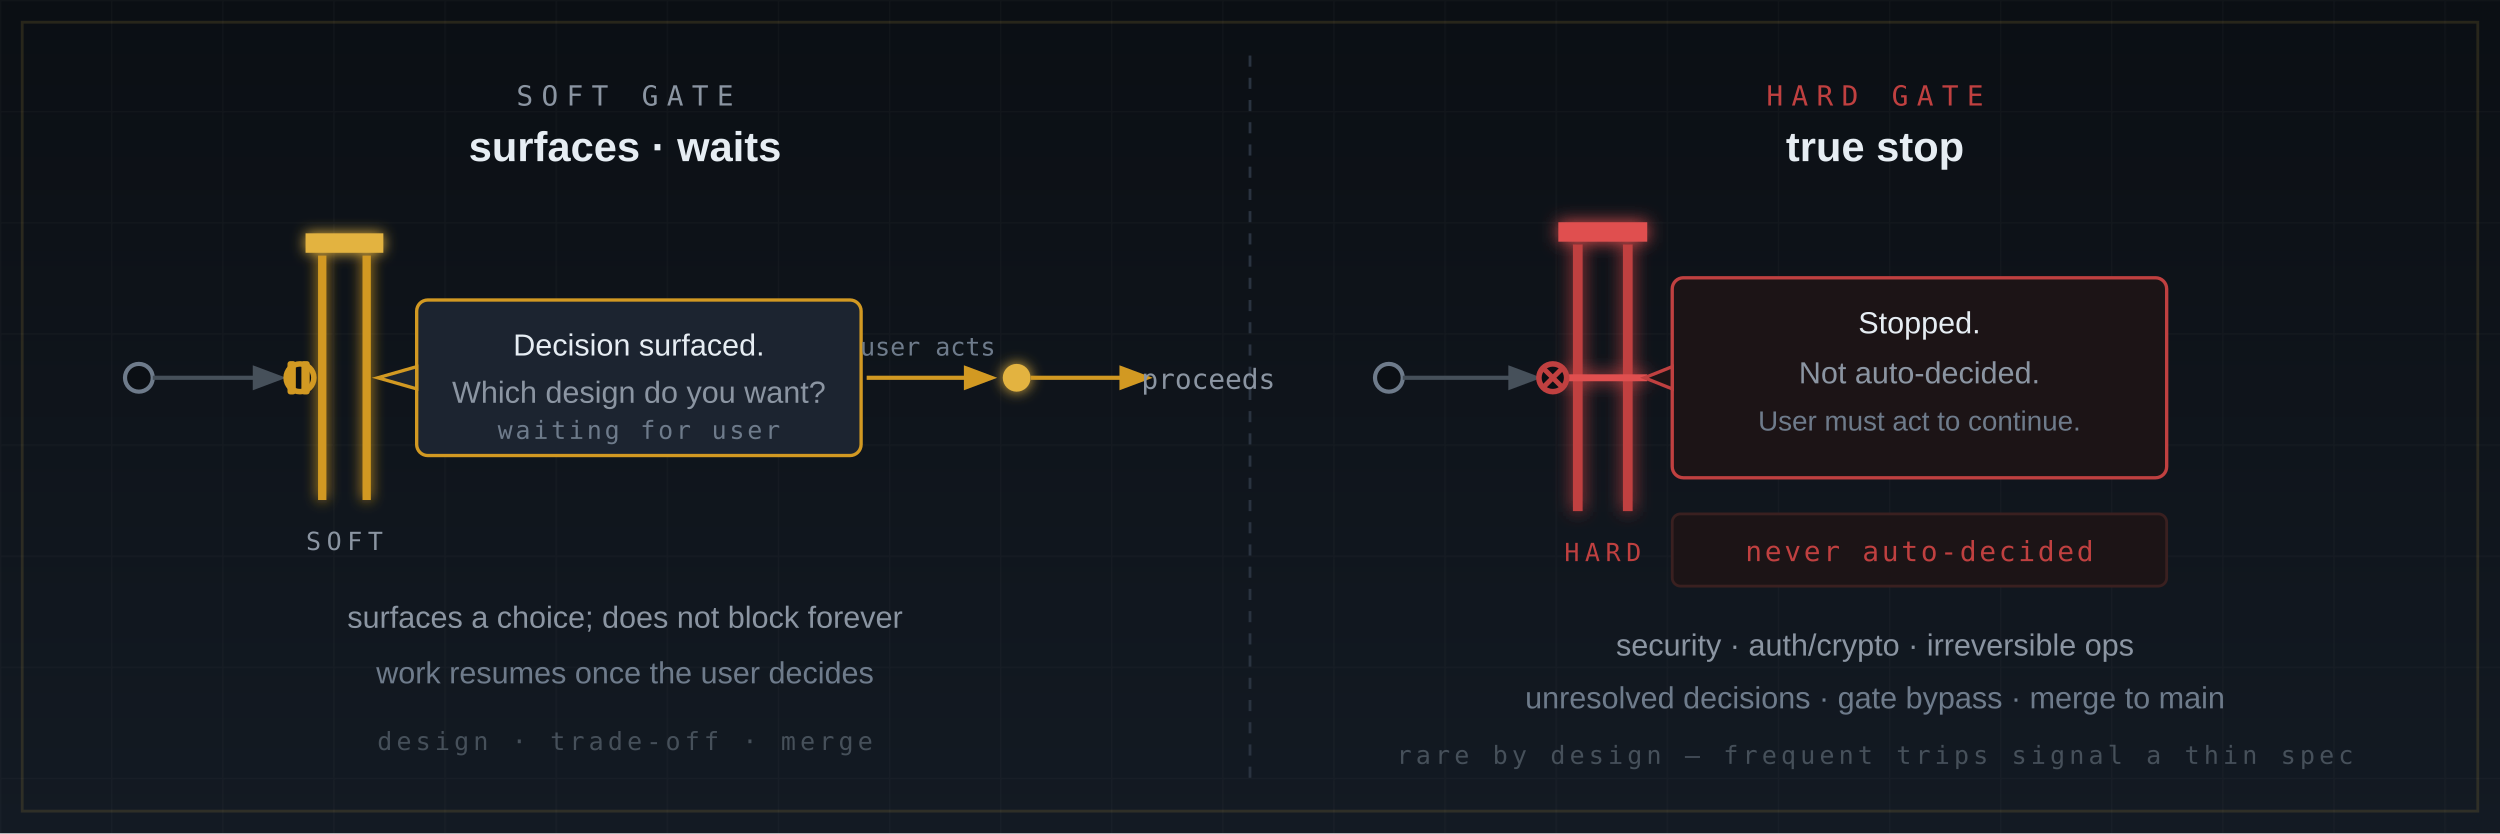
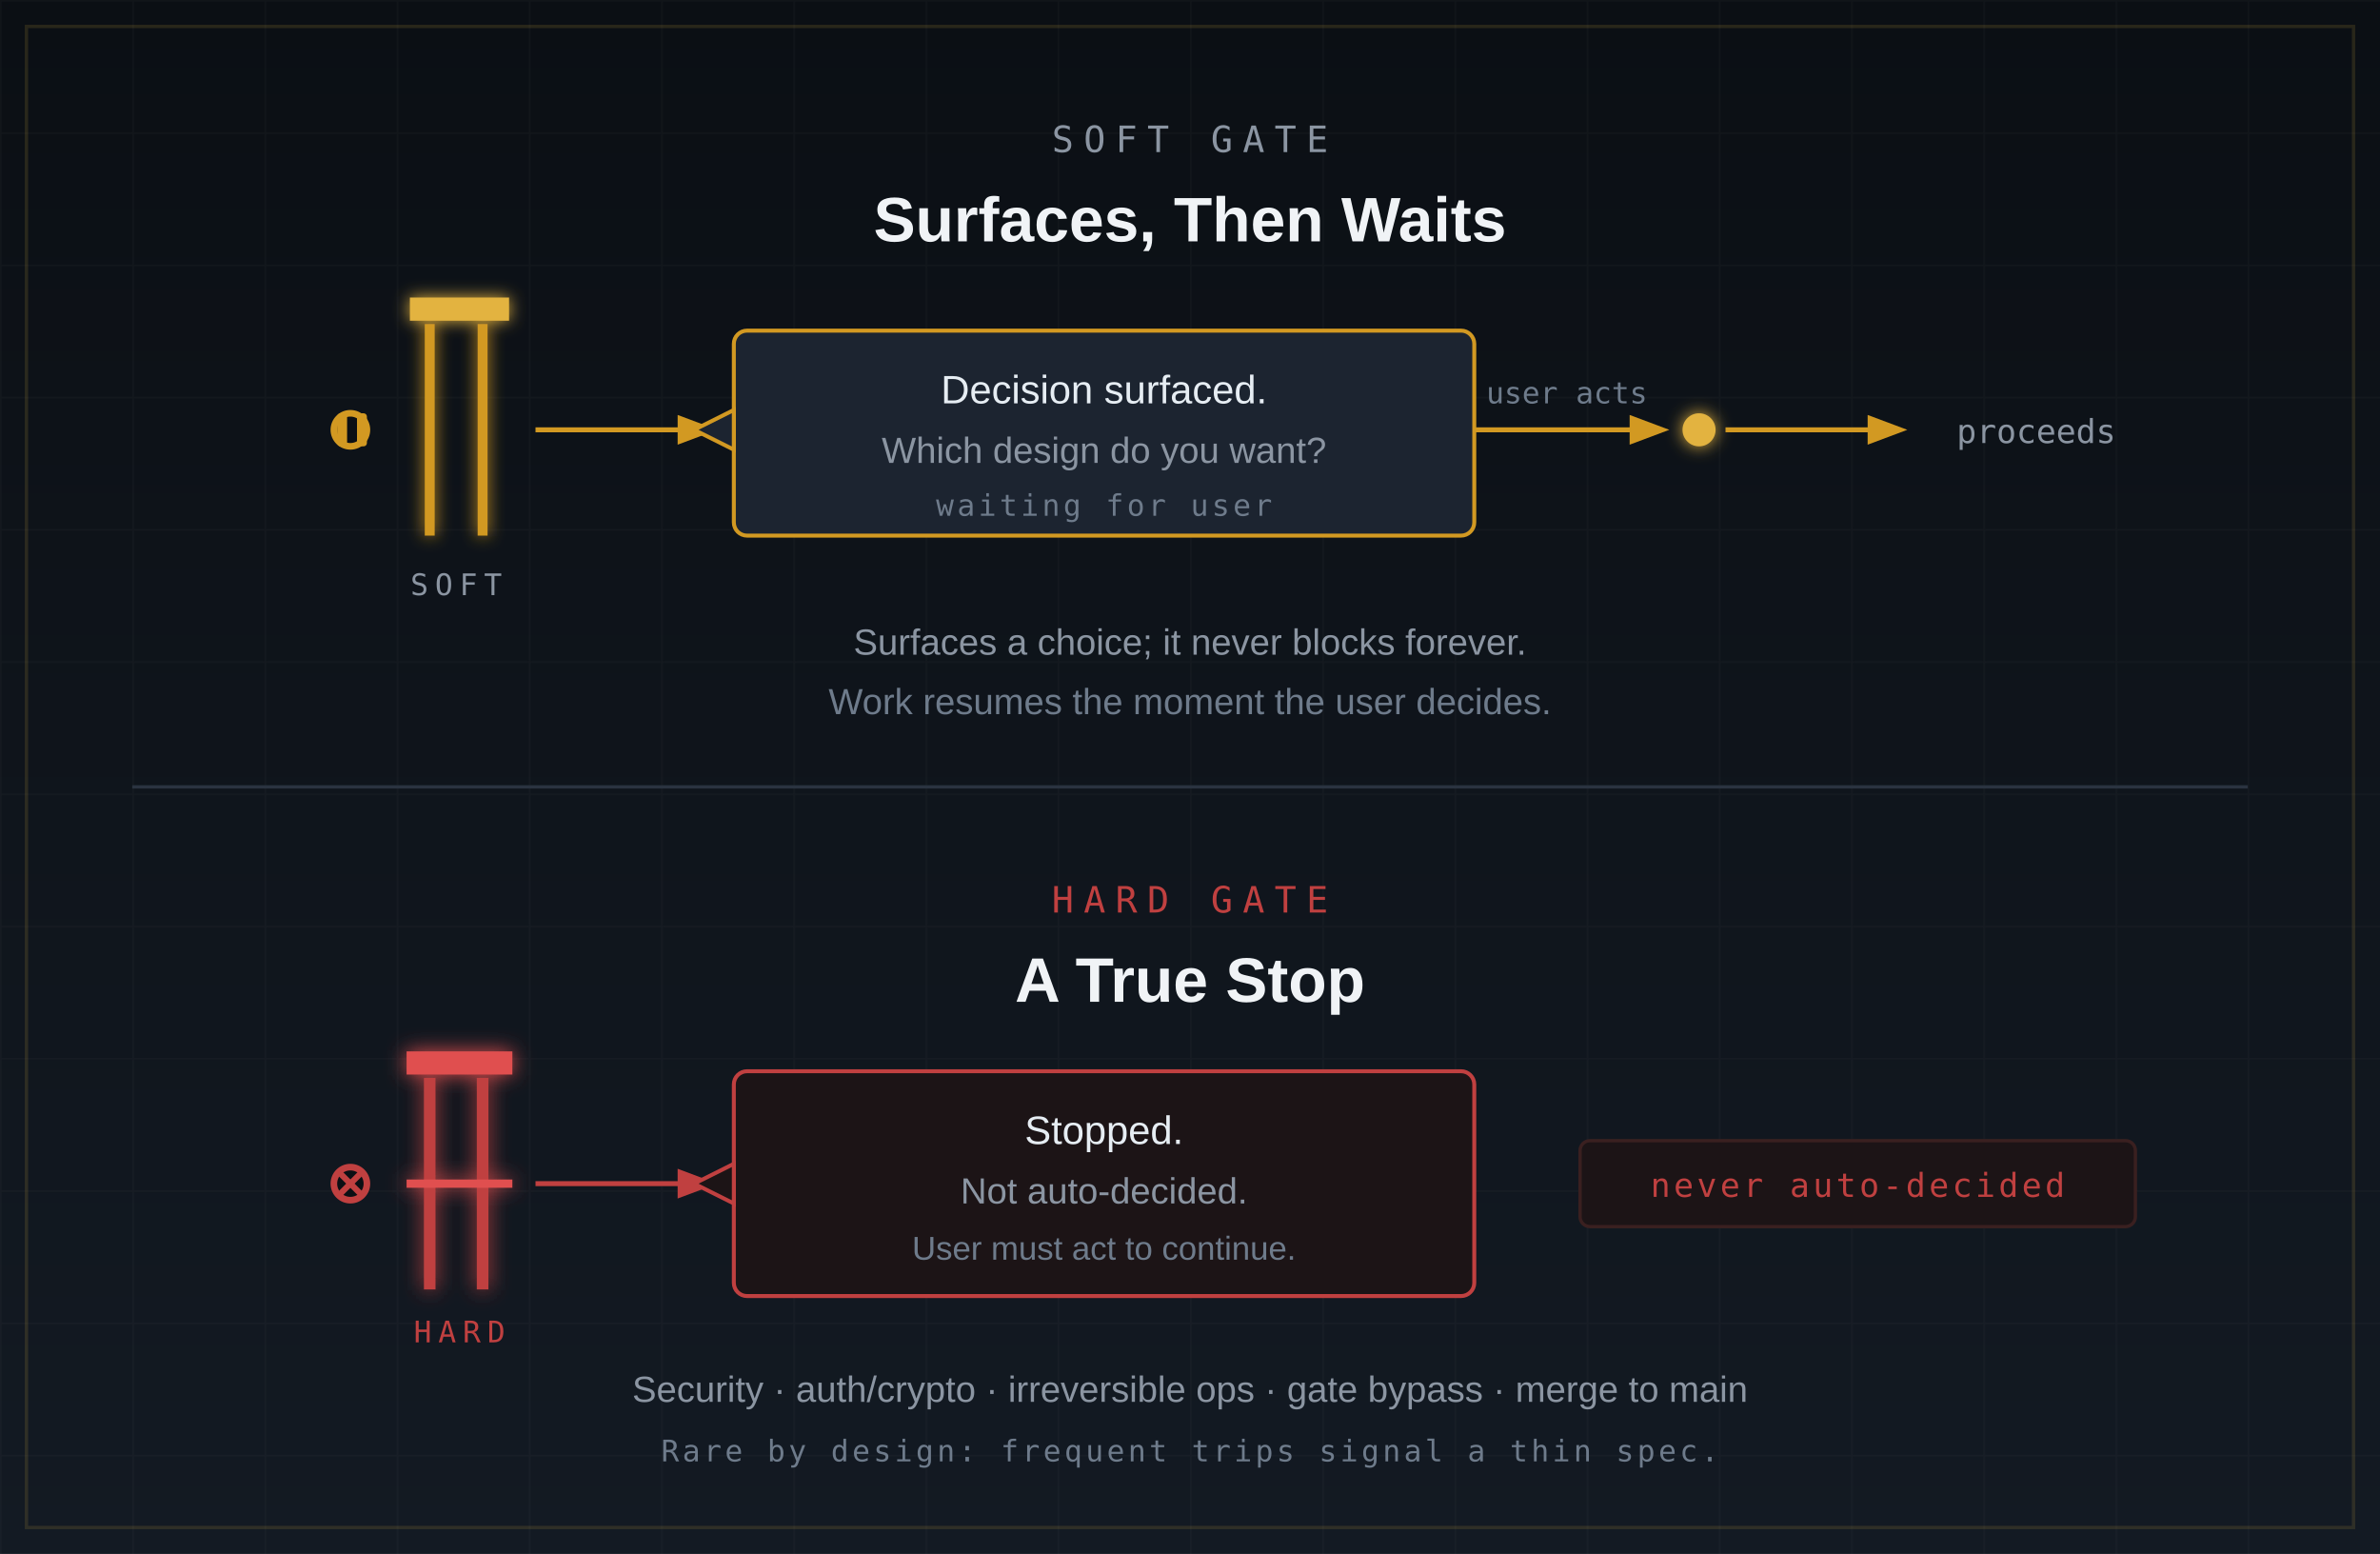
- <svg xmlns="http://www.w3.org/2000/svg" viewBox="0 0 900 300" role="img" aria-label="Gate model. Soft gate: surfaces a decision and waits for the user to choose before proceeding. Hard gate: a true stop — never auto-decided, even under autonomous execution; the user must act before work can continue.">
+ <svg xmlns="http://www.w3.org/2000/svg" viewBox="0 0 720 470" role="img" aria-label="Gate model, stacked. Top band, the soft gate: a commit reaches the gate, which surfaces a decision and waits; once the user acts the work proceeds. Bottom band, the hard gate: a true stop that is never auto-decided, even under autonomous execution; the user must act before work can continue. Hard gates cover security, auth/crypto, irreversible ops, gate bypass, and merge to main, and are rare by design.">
  <defs>
    <linearGradient id="gm-bg" x1="0" y1="0" x2="0" y2="1">
      <stop offset="0" stop-color="#0b0f14" />
      <stop offset="1" stop-color="#131a23" />
    </linearGradient>
    <pattern id="gm-grid" width="40" height="40" patternUnits="userSpaceOnUse">
      <path d="M 40 0 L 0 0 0 40" fill="none" stroke="#e6edf3" stroke-opacity="0.028" stroke-width="1" />
    </pattern>
    <filter id="gm-glow" x="-60%" y="-60%" width="220%" height="220%">
      <feGaussianBlur stdDeviation="2.4" result="b" />
      <feMerge>
        <feMergeNode in="b" />
        <feMergeNode in="SourceGraphic" />
      </feMerge>
    </filter>
    <filter id="gm-glow-red" x="-60%" y="-60%" width="220%" height="220%">
      <feGaussianBlur stdDeviation="3" result="b" />
      <feMerge>
        <feMergeNode in="b" />
        <feMergeNode in="SourceGraphic" />
      </feMerge>
    </filter>
-     <marker id="gm-arrow" markerWidth="8" markerHeight="8" refX="6" refY="3" orient="auto">
-       <path d="M0,0 L0,6 L8,3 Z" fill="#46505a" />
-     </marker>
    <marker id="gm-arrow-gold" markerWidth="8" markerHeight="8" refX="6" refY="3" orient="auto">
      <path d="M0,0 L0,6 L8,3 Z" fill="#d29922" />
    </marker>
-     <marker id="gm-arrow-muted" markerWidth="8" markerHeight="8" refX="6" refY="3" orient="auto">
-       <path d="M0,0 L0,6 L8,3 Z" fill="#3a4452" />
+     <marker id="gm-arrow-red" markerWidth="8" markerHeight="8" refX="6" refY="3" orient="auto">
+       <path d="M0,0 L0,6 L8,3 Z" fill="#c04040" />
    </marker>
  </defs>
-   <rect width="900" height="300" fill="url(#gm-bg)" />
-   <rect width="900" height="300" fill="url(#gm-grid)" />
-   <rect x="8" y="8" width="884" height="284" fill="none" stroke="#e3b341" stroke-opacity="0.14" stroke-width="1" />
-   <line x1="450" y1="20" x2="450" y2="280" stroke="#2a3340" stroke-width="1" stroke-dasharray="4 4" />
-   <text x="225" y="38" text-anchor="middle" font-family="ui-monospace, 'Cascadia Code', Consolas, monospace" font-size="10" letter-spacing="3" fill="#8b95a2">SOFT GATE</text>
-   <text x="225" y="58" text-anchor="middle" font-family="'Segoe UI', -apple-system, 'Helvetica Neue', Arial, sans-serif" font-size="15" fill="#e6edf3" font-weight="600">surfaces · waits</text>
-   <circle cx="50" cy="136" r="5" fill="#0b0f14" stroke="#6e7b8b" stroke-width="1.5" />
-   <line x1="55" y1="136" x2="100" y2="136" stroke="#46505a" stroke-width="1.5" marker-end="url(#gm-arrow)" />
+   <rect width="720" height="470" fill="url(#gm-bg)" />
+   <rect width="720" height="470" fill="url(#gm-grid)" />
+   <rect x="8" y="8" width="704" height="454" fill="none" stroke="#e3b341" stroke-opacity="0.14" stroke-width="1" />
+   <text x="360" y="46" text-anchor="middle" font-family="ui-monospace, 'Cascadia Code', Consolas, monospace" font-size="11" letter-spacing="3" fill="#8b95a2">SOFT GATE</text>
+   <text x="360" y="73" text-anchor="middle" font-family="'Segoe UI', -apple-system, 'Helvetica Neue', Arial, sans-serif" font-size="19" fill="#f0f3f6" font-weight="700">Surfaces, Then Waits</text>
  <g filter="url(#gm-glow)">
-     <line x1="116" y1="92" x2="116" y2="180" stroke="#d29922" stroke-width="3" />
-     <line x1="132" y1="92" x2="132" y2="180" stroke="#d29922" stroke-width="3" />
-     <rect x="110" y="84" width="28" height="7" fill="#e3b341" />
+     <line x1="130" y1="98" x2="130" y2="162" stroke="#d29922" stroke-width="3" />
+     <line x1="146" y1="98" x2="146" y2="162" stroke="#d29922" stroke-width="3" />
+     <rect x="124" y="90" width="30" height="7" fill="#e3b341" />
  </g>
-   <text x="124" y="198" text-anchor="middle" font-family="ui-monospace, 'Cascadia Code', Consolas, monospace" font-size="9" letter-spacing="2" fill="#8b95a2">SOFT</text>
-   <circle cx="108" cy="136" r="5" fill="#0b0f14" stroke="#d29922" stroke-width="2" />
-   <rect x="103.5" y="130" width="3" height="12" rx="1" fill="#d29922" />
-   <rect x="108.5" y="130" width="3" height="12" rx="1" fill="#d29922" />
-   <rect x="150" y="108" width="160" height="56" rx="4" fill="#1c2430" stroke="#d29922" stroke-width="1.2" />
-   <path d="M 150 132 L 136 136 L 150 140 Z" fill="#1c2430" stroke="#d29922" stroke-width="1.2" />
-   <text x="230" y="128" text-anchor="middle" font-family="'Segoe UI', -apple-system, 'Helvetica Neue', Arial, sans-serif" font-size="11" fill="#e6edf3">Decision surfaced.</text>
-   <text x="230" y="145" text-anchor="middle" font-family="'Segoe UI', -apple-system, 'Helvetica Neue', Arial, sans-serif" font-size="11" fill="#8b95a2">Which design do you want?</text>
-   <text x="230" y="158" text-anchor="middle" font-family="ui-monospace, 'Cascadia Code', Consolas, monospace" font-size="9" fill="#6e7b8b" letter-spacing="1">waiting for user</text>
-   <line x1="312" y1="136" x2="356" y2="136" stroke="#d29922" stroke-width="1.5" marker-end="url(#gm-arrow-gold)" />
-   <text x="334" y="128" text-anchor="middle" font-family="ui-monospace, 'Cascadia Code', Consolas, monospace" font-size="9" fill="#6e7b8b">user acts</text>
-   <circle cx="366" cy="136" r="5" fill="#e3b341" filter="url(#gm-glow)" />
-   <line x1="371" y1="136" x2="412" y2="136" stroke="#d29922" stroke-width="1.5" marker-end="url(#gm-arrow-gold)" />
-   <text x="435" y="140" text-anchor="middle" font-family="ui-monospace, 'Cascadia Code', Consolas, monospace" font-size="10" fill="#8b95a2">proceeds</text>
-   <text x="225" y="226" text-anchor="middle" font-family="'Segoe UI', -apple-system, 'Helvetica Neue', Arial, sans-serif" font-size="11" fill="#8b95a2">surfaces a choice; does not block forever</text>
-   <text x="225" y="246" text-anchor="middle" font-family="'Segoe UI', -apple-system, 'Helvetica Neue', Arial, sans-serif" font-size="11" fill="#6e7b8b">work resumes once the user decides</text>
-   <text x="225" y="270" text-anchor="middle" font-family="ui-monospace, 'Cascadia Code', Consolas, monospace" font-size="9" letter-spacing="1.5" fill="#46505a">design · trade-off · merge</text>
-   <text x="675" y="38" text-anchor="middle" font-family="ui-monospace, 'Cascadia Code', Consolas, monospace" font-size="10" letter-spacing="3" fill="#c04040">HARD GATE</text>
-   <text x="675" y="58" text-anchor="middle" font-family="'Segoe UI', -apple-system, 'Helvetica Neue', Arial, sans-serif" font-size="15" fill="#e6edf3" font-weight="600">true stop</text>
-   <circle cx="500" cy="136" r="5" fill="#0b0f14" stroke="#6e7b8b" stroke-width="1.5" />
-   <line x1="505" y1="136" x2="552" y2="136" stroke="#46505a" stroke-width="1.5" marker-end="url(#gm-arrow)" />
+   <text x="138" y="180" text-anchor="middle" font-family="ui-monospace, 'Cascadia Code', Consolas, monospace" font-size="9" letter-spacing="2" fill="#8b95a2">SOFT</text>
+   <circle cx="106" cy="130" r="5" fill="#0b0f14" stroke="#d29922" stroke-width="2" />
+   <rect x="102" y="125" width="3" height="10" rx="1" fill="#d29922" />
+   <rect x="108" y="125" width="3" height="10" rx="1" fill="#d29922" />
+   <line x1="162" y1="130" x2="214" y2="130" stroke="#d29922" stroke-width="1.5" marker-end="url(#gm-arrow-gold)" />
+   <rect x="222" y="100" width="224" height="62" rx="4" fill="#1c2430" stroke="#d29922" stroke-width="1.2" />
+   <path d="M 222 124 L 210 130 L 222 136 Z" fill="#1c2430" stroke="#d29922" stroke-width="1.2" />
+   <text x="334" y="122" text-anchor="middle" font-family="'Segoe UI', -apple-system, 'Helvetica Neue', Arial, sans-serif" font-size="12" fill="#e6edf3">Decision surfaced.</text>
+   <text x="334" y="140" text-anchor="middle" font-family="'Segoe UI', -apple-system, 'Helvetica Neue', Arial, sans-serif" font-size="11" fill="#8b95a2">Which design do you want?</text>
+   <text x="334" y="156" text-anchor="middle" font-family="ui-monospace, 'Cascadia Code', Consolas, monospace" font-size="9" letter-spacing="1" fill="#6e7b8b">waiting for user</text>
+   <line x1="446" y1="130" x2="502" y2="130" stroke="#d29922" stroke-width="1.5" marker-end="url(#gm-arrow-gold)" />
+   <text x="474" y="122" text-anchor="middle" font-family="ui-monospace, 'Cascadia Code', Consolas, monospace" font-size="9" fill="#6e7b8b">user acts</text>
+   <circle cx="514" cy="130" r="5" fill="#e3b341" filter="url(#gm-glow)" />
+   <line x1="522" y1="130" x2="574" y2="130" stroke="#d29922" stroke-width="1.5" marker-end="url(#gm-arrow-gold)" />
+   <text x="616" y="134" text-anchor="middle" font-family="ui-monospace, 'Cascadia Code', Consolas, monospace" font-size="10" fill="#8b95a2">proceeds</text>
+   <text x="360" y="198" text-anchor="middle" font-family="'Segoe UI', -apple-system, 'Helvetica Neue', Arial, sans-serif" font-size="11" fill="#8b95a2">Surfaces a choice; it never blocks forever.</text>
+   <text x="360" y="216" text-anchor="middle" font-family="'Segoe UI', -apple-system, 'Helvetica Neue', Arial, sans-serif" font-size="11" fill="#6e7b8b">Work resumes the moment the user decides.</text>
+   <line x1="40" y1="238" x2="680" y2="238" stroke="#2a3340" stroke-width="1" />
+   <text x="360" y="276" text-anchor="middle" font-family="ui-monospace, 'Cascadia Code', Consolas, monospace" font-size="11" letter-spacing="3" fill="#c04040">HARD GATE</text>
+   <text x="360" y="303" text-anchor="middle" font-family="'Segoe UI', -apple-system, 'Helvetica Neue', Arial, sans-serif" font-size="19" fill="#f0f3f6" font-weight="700">A True Stop</text>
  <g filter="url(#gm-glow-red)">
-     <line x1="568" y1="88" x2="568" y2="184" stroke="#c04040" stroke-width="3.5" />
-     <line x1="586" y1="88" x2="586" y2="184" stroke="#c04040" stroke-width="3.5" />
-     <rect x="561" y="80" width="32" height="7" fill="#e05050" />
-     <line x1="561" y1="136" x2="593" y2="136" stroke="#e05050" stroke-width="2.5" />
+     <line x1="130" y1="326" x2="130" y2="390" stroke="#c04040" stroke-width="3.5" />
+     <line x1="146" y1="326" x2="146" y2="390" stroke="#c04040" stroke-width="3.5" />
+     <rect x="123" y="318" width="32" height="7" fill="#e05050" />
+     <line x1="123" y1="358" x2="155" y2="358" stroke="#e05050" stroke-width="2.5" />
  </g>
-   <text x="577" y="202" text-anchor="middle" font-family="ui-monospace, 'Cascadia Code', Consolas, monospace" font-size="9" letter-spacing="2" fill="#c04040">HARD</text>
-   <circle cx="559" cy="136" r="5" fill="#0b0f14" stroke="#c04040" stroke-width="2" />
-   <line x1="555" y1="132" x2="563" y2="140" stroke="#c04040" stroke-width="1.8" />
-   <line x1="563" y1="132" x2="555" y2="140" stroke="#c04040" stroke-width="1.8" />
-   <rect x="602" y="100" width="178" height="72" rx="4" fill="#1c1416" stroke="#c04040" stroke-width="1.2" />
-   <path d="M 602 132 L 592 136 L 602 140 Z" fill="#1c1416" stroke="#c04040" stroke-width="1.2" />
-   <text x="691" y="120" text-anchor="middle" font-family="'Segoe UI', -apple-system, 'Helvetica Neue', Arial, sans-serif" font-size="11" fill="#e6edf3">Stopped.</text>
-   <text x="691" y="138" text-anchor="middle" font-family="'Segoe UI', -apple-system, 'Helvetica Neue', Arial, sans-serif" font-size="11" fill="#8b95a2">Not auto-decided.</text>
-   <text x="691" y="155" text-anchor="middle" font-family="'Segoe UI', -apple-system, 'Helvetica Neue', Arial, sans-serif" font-size="10" fill="#6e7b8b">User must act to continue.</text>
-   <rect x="602" y="185" width="178" height="26" rx="3" fill="#1c1416" stroke="#3a2020" stroke-width="1" />
-   <text x="691" y="202" text-anchor="middle" font-family="ui-monospace, 'Cascadia Code', Consolas, monospace" font-size="10" fill="#c04040" letter-spacing="1">never auto-decided</text>
-   <text x="675" y="236" text-anchor="middle" font-family="'Segoe UI', -apple-system, 'Helvetica Neue', Arial, sans-serif" font-size="11" fill="#8b95a2">security · auth/crypto · irreversible ops</text>
-   <text x="675" y="255" text-anchor="middle" font-family="'Segoe UI', -apple-system, 'Helvetica Neue', Arial, sans-serif" font-size="11" fill="#6e7b8b">unresolved decisions · gate bypass · merge to main</text>
-   <text x="675" y="275" text-anchor="middle" font-family="ui-monospace, 'Cascadia Code', Consolas, monospace" font-size="9" letter-spacing="1.5" fill="#46505a">rare by design — frequent trips signal a thin spec</text>
+   <text x="139" y="406" text-anchor="middle" font-family="ui-monospace, 'Cascadia Code', Consolas, monospace" font-size="9" letter-spacing="2" fill="#c04040">HARD</text>
+   <circle cx="106" cy="358" r="5" fill="#0b0f14" stroke="#c04040" stroke-width="2" />
+   <line x1="102" y1="354" x2="110" y2="362" stroke="#c04040" stroke-width="1.8" />
+   <line x1="110" y1="354" x2="102" y2="362" stroke="#c04040" stroke-width="1.8" />
+   <line x1="162" y1="358" x2="214" y2="358" stroke="#c04040" stroke-width="1.5" marker-end="url(#gm-arrow-red)" />
+   <rect x="222" y="324" width="224" height="68" rx="4" fill="#1c1416" stroke="#c04040" stroke-width="1.2" />
+   <path d="M 222 352 L 210 358 L 222 364 Z" fill="#1c1416" stroke="#c04040" stroke-width="1.2" />
+   <text x="334" y="346" text-anchor="middle" font-family="'Segoe UI', -apple-system, 'Helvetica Neue', Arial, sans-serif" font-size="12" fill="#e6edf3">Stopped.</text>
+   <text x="334" y="364" text-anchor="middle" font-family="'Segoe UI', -apple-system, 'Helvetica Neue', Arial, sans-serif" font-size="11" fill="#8b95a2">Not auto-decided.</text>
+   <text x="334" y="381" text-anchor="middle" font-family="'Segoe UI', -apple-system, 'Helvetica Neue', Arial, sans-serif" font-size="10" fill="#6e7b8b">User must act to continue.</text>
+   <rect x="478" y="345" width="168" height="26" rx="3" fill="#1c1416" stroke="#3a2020" stroke-width="1" />
+   <text x="562" y="362" text-anchor="middle" font-family="ui-monospace, 'Cascadia Code', Consolas, monospace" font-size="10" letter-spacing="1" fill="#c04040">never auto-decided</text>
+   <text x="360" y="424" text-anchor="middle" font-family="'Segoe UI', -apple-system, 'Helvetica Neue', Arial, sans-serif" font-size="11" fill="#8b95a2">Security · auth/crypto · irreversible ops · gate bypass · merge to main</text>
+   <text x="360" y="442" text-anchor="middle" font-family="ui-monospace, 'Cascadia Code', Consolas, monospace" font-size="9" letter-spacing="1" fill="#6e7b8b">Rare by design: frequent trips signal a thin spec.</text>
</svg>
